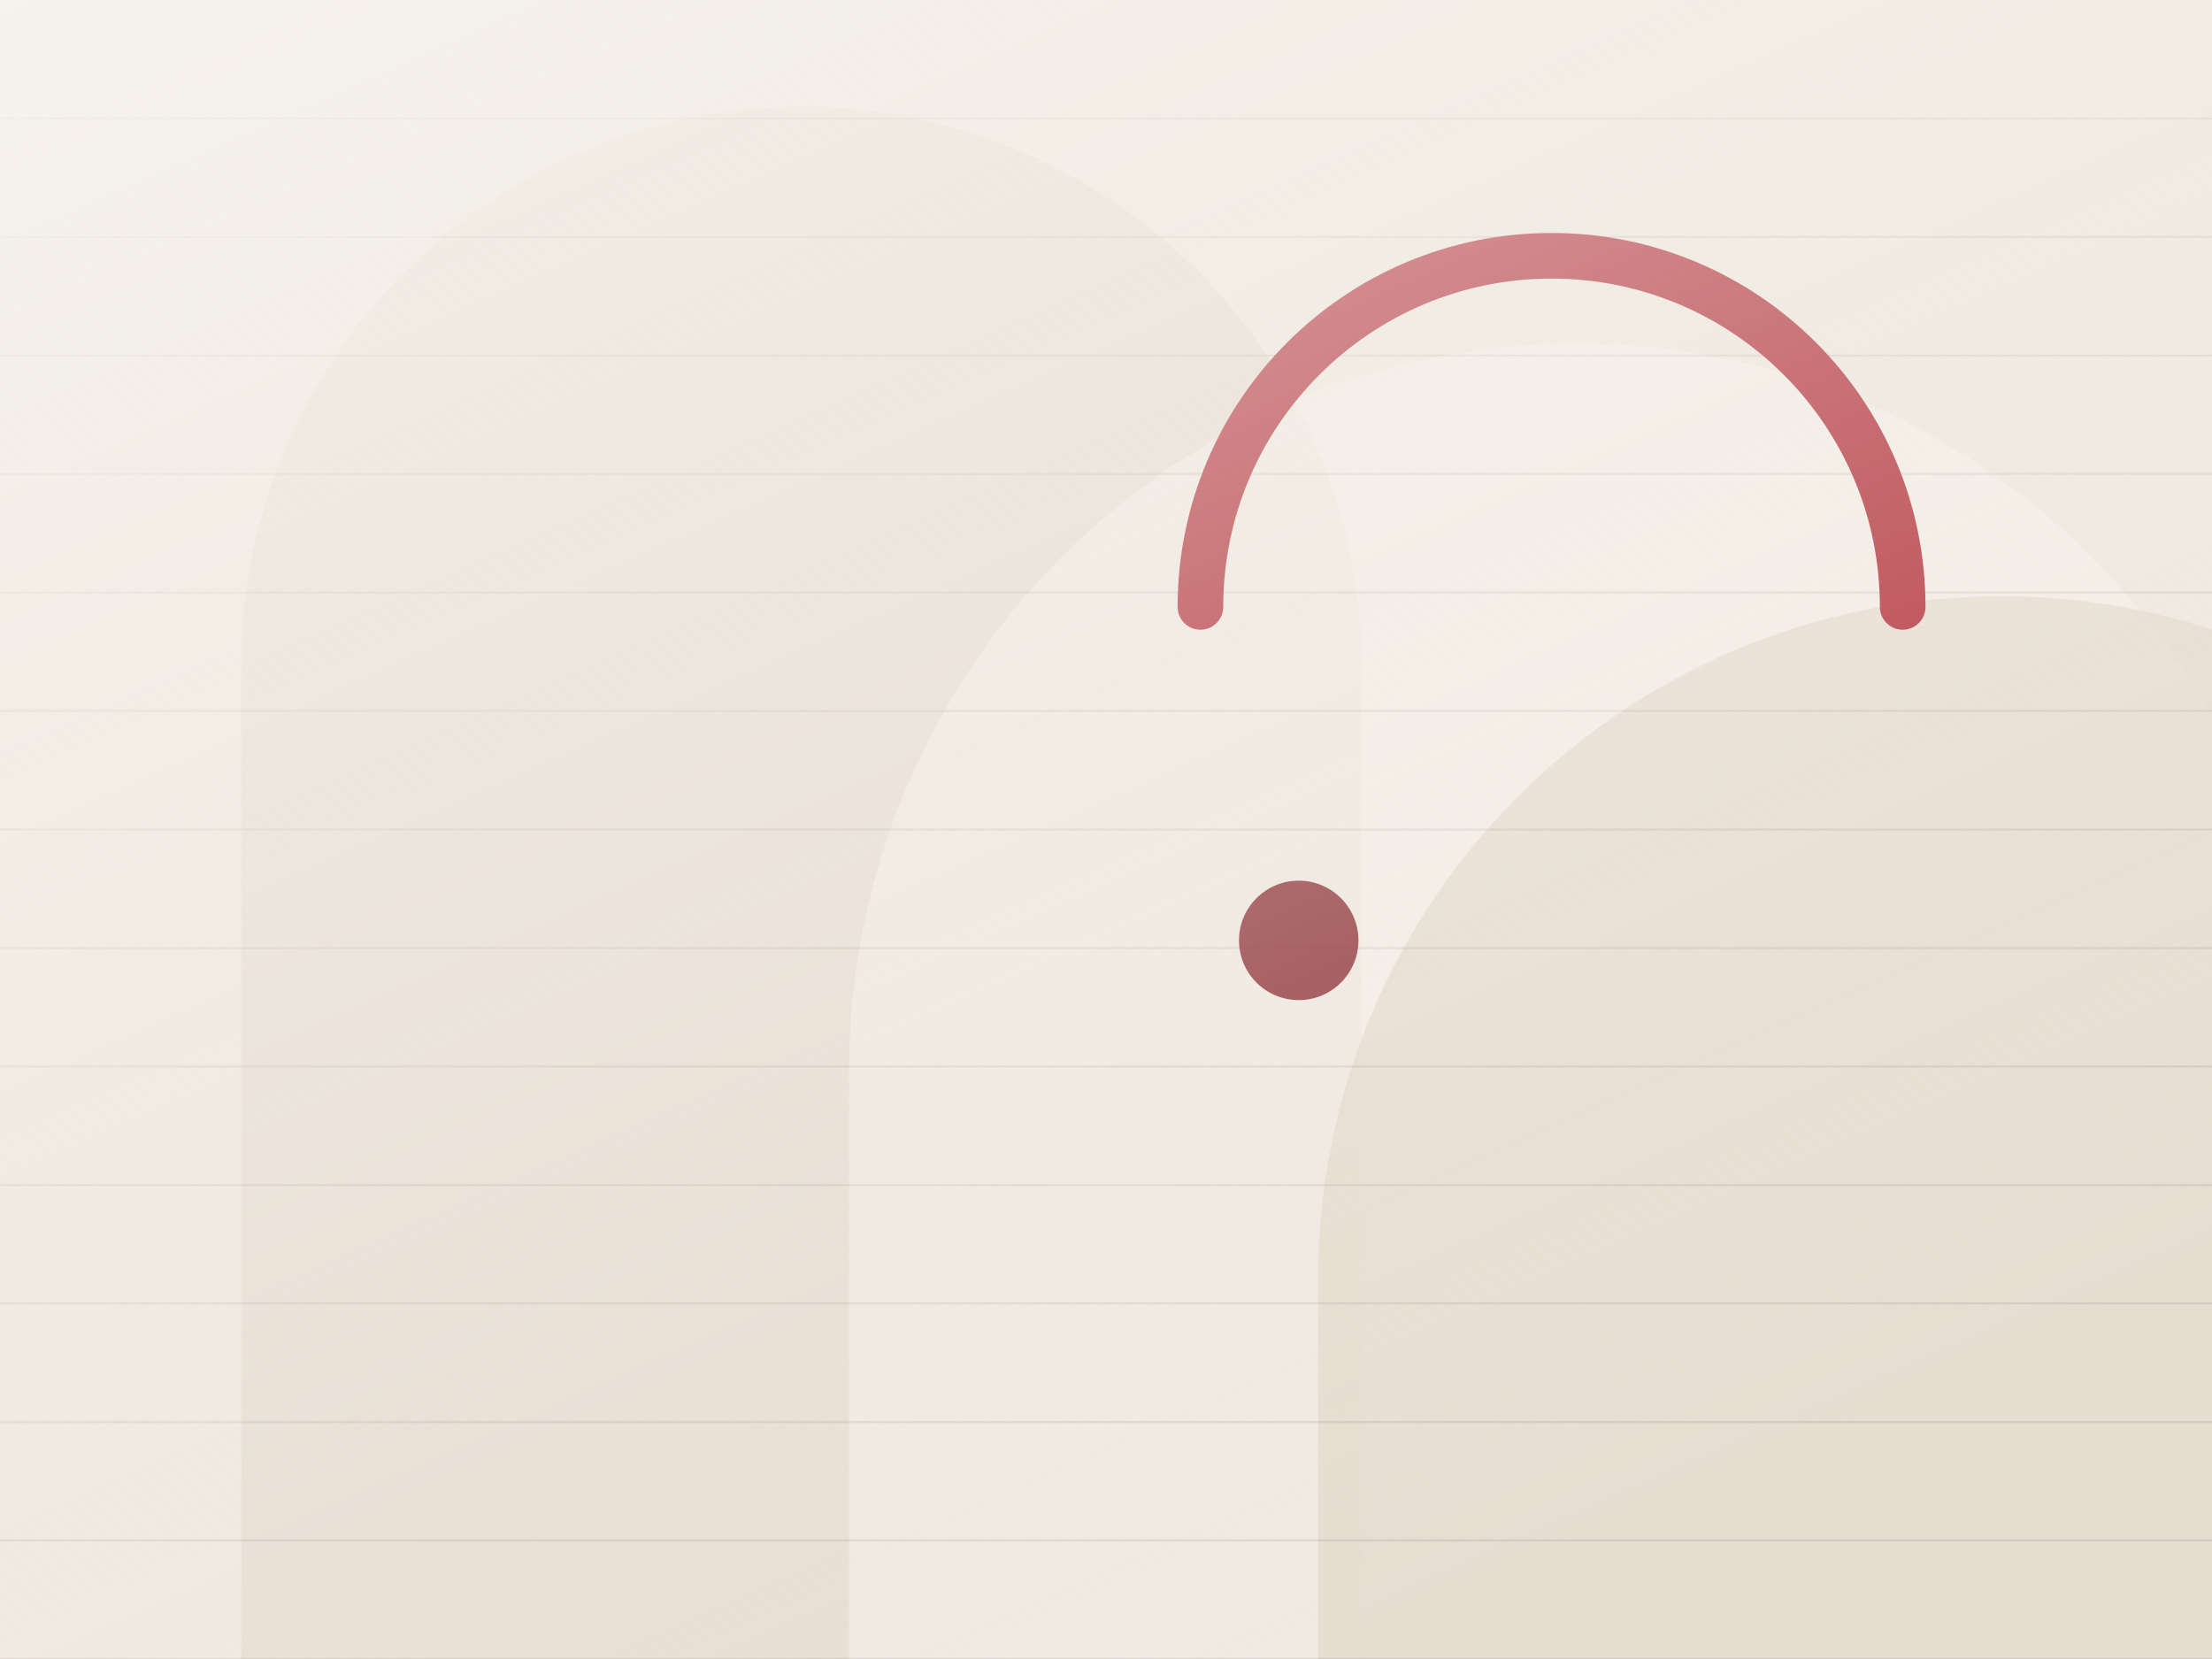
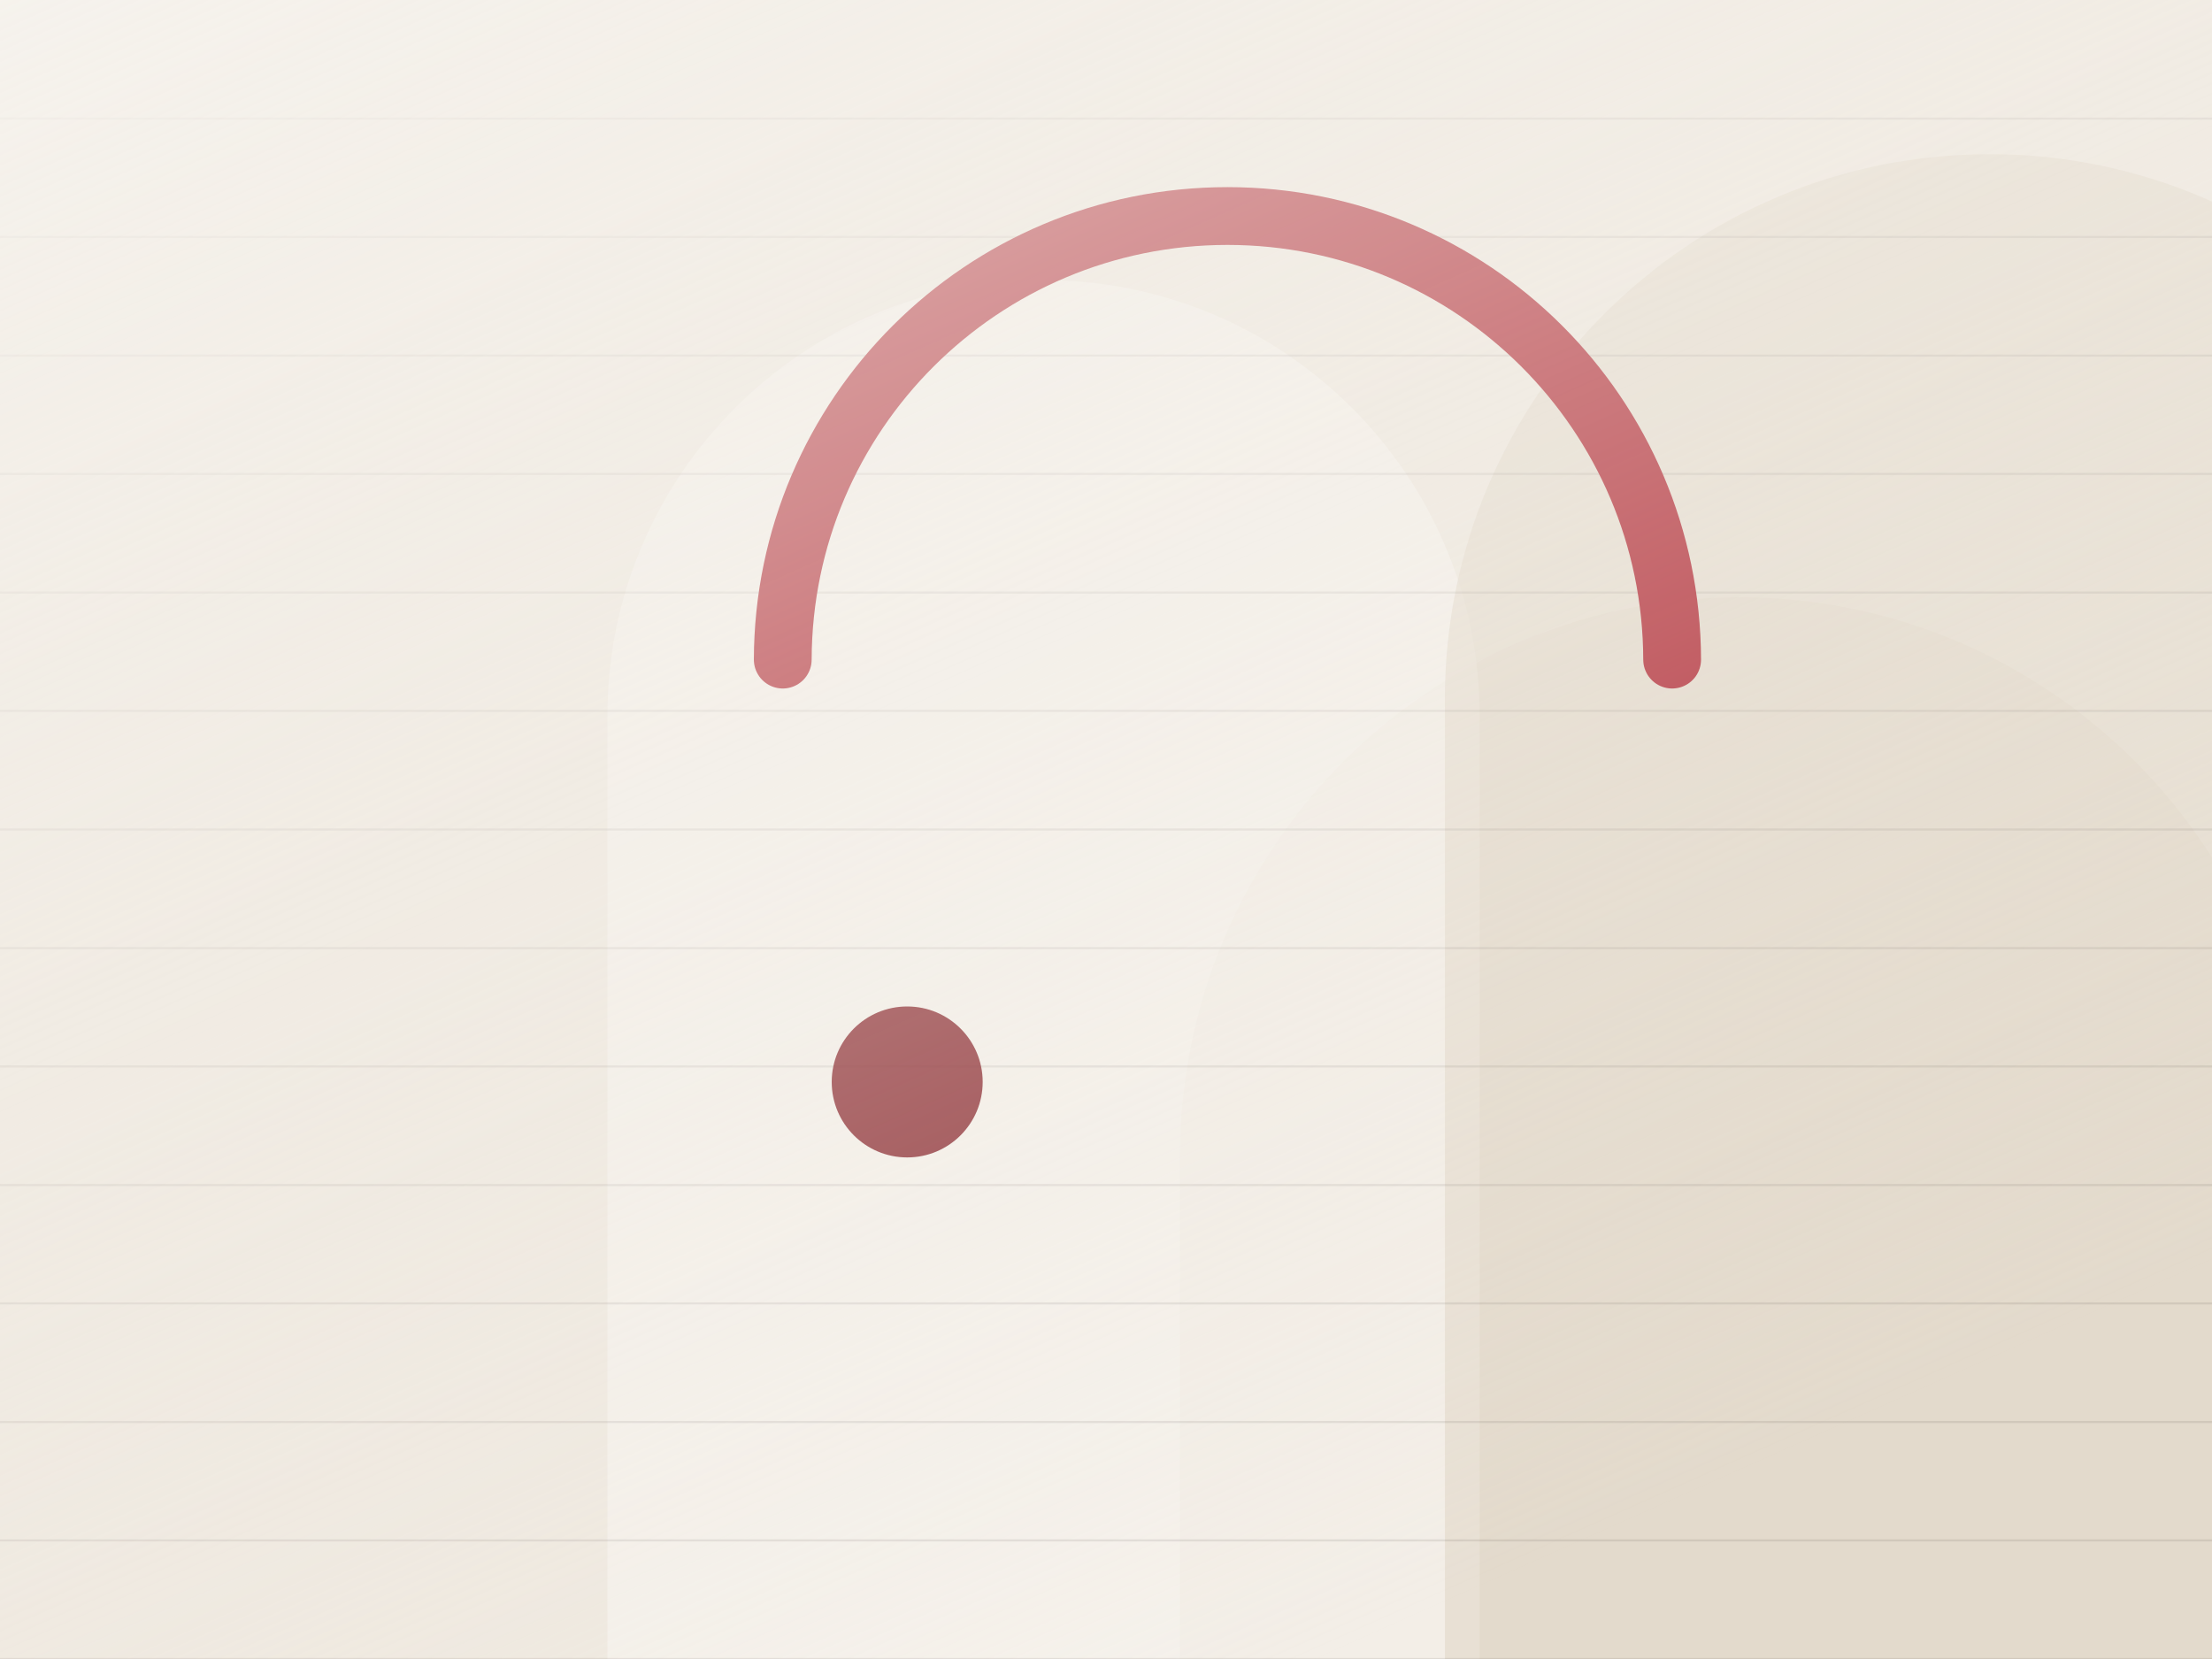
<svg xmlns="http://www.w3.org/2000/svg" viewBox="0 0 800 600" width="800" height="600" role="presentation">
  <defs>
    <linearGradient id="wash" x1="0" y1="0" x2="0.6" y2="1">
      <stop offset="0%" stop-color="#f7f4ef" stop-opacity="0.85" />
      <stop offset="100%" stop-color="#efe9e0" stop-opacity="0" />
    </linearGradient>
    <clipPath id="frame">
      <rect width="800" height="600" />
    </clipPath>
  </defs>
  <g clip-path="url(#frame)">
    <rect width="800" height="600" fill="#efe9e0" />
-     <path d="M87.228 600 L87.228 240.766 A202.599 202.599 0 0 1 492.425 240.766 L492.425 600 Z" fill="#e2d8ca" opacity="0.61" />
-     <path d="M307.052 600 L307.052 387.392 A263.169 263.169 0 0 1 833.39 387.392 L833.39 600 Z" fill="#f7f4ef" opacity="0.54" />
-     <path d="M476.723 600 L476.723 462.658 A247.023 247.023 0 0 1 970.769 462.658 L970.769 600 Z" fill="#e2d8ca" opacity="0.74" />
+     <path d="M426.748 600 L426.748 418.305 A202.292 202.292 0 0 1 831.332 418.305 L831.332 600 Z" fill="#e2d8ca" opacity="0.73" />
+     <path d="M219.667 600 L219.667 258.663 A157.745 157.745 0 0 1 535.156 258.663 L535.156 600 Z" fill="#f7f4ef" opacity="0.75" />
+     <path d="M522.565 600 L522.565 252.721 A196.966 196.966 0 0 1 916.497 252.721 L916.497 600 Z" fill="#e2d8ca" opacity="0.65" />
    <g stroke="#241f1d" stroke-width="0.75" opacity="0.1" fill="none">
      <path d="M0 42.9 H800" />
      <path d="M0 85.7 H800" />
      <path d="M0 128.6 H800" />
      <path d="M0 171.4 H800" />
      <path d="M0 214.3 H800" />
      <path d="M0 257.1 H800" />
      <path d="M0 300.0 H800" />
      <path d="M0 342.9 H800" />
      <path d="M0 385.7 H800" />
      <path d="M0 428.6 H800" />
      <path d="M0 471.4 H800" />
      <path d="M0 514.3 H800" />
      <path d="M0 557.1 H800" />
      <path d="M0 600.0 H800" />
    </g>
-     <path d="M434.152 219.498 A126.989 126.989 0 0 1 688.13 219.498" fill="none" stroke="#ad1f2b" stroke-width="16.5" stroke-linecap="round" />
-     <circle cx="469.7" cy="340.1" r="21.6" fill="#7d1119" opacity="0.85" />
+     <path d="M283.095 238.555 A160.829 160.829 0 0 1 604.752 238.555" fill="none" stroke="#ad1f2b" stroke-width="20.9" stroke-linecap="round" />
+     <circle cx="328.1" cy="391.3" r="27.3" fill="#7d1119" opacity="0.85" />
    <rect width="800" height="600" fill="url(#wash)" />
  </g>
</svg>
